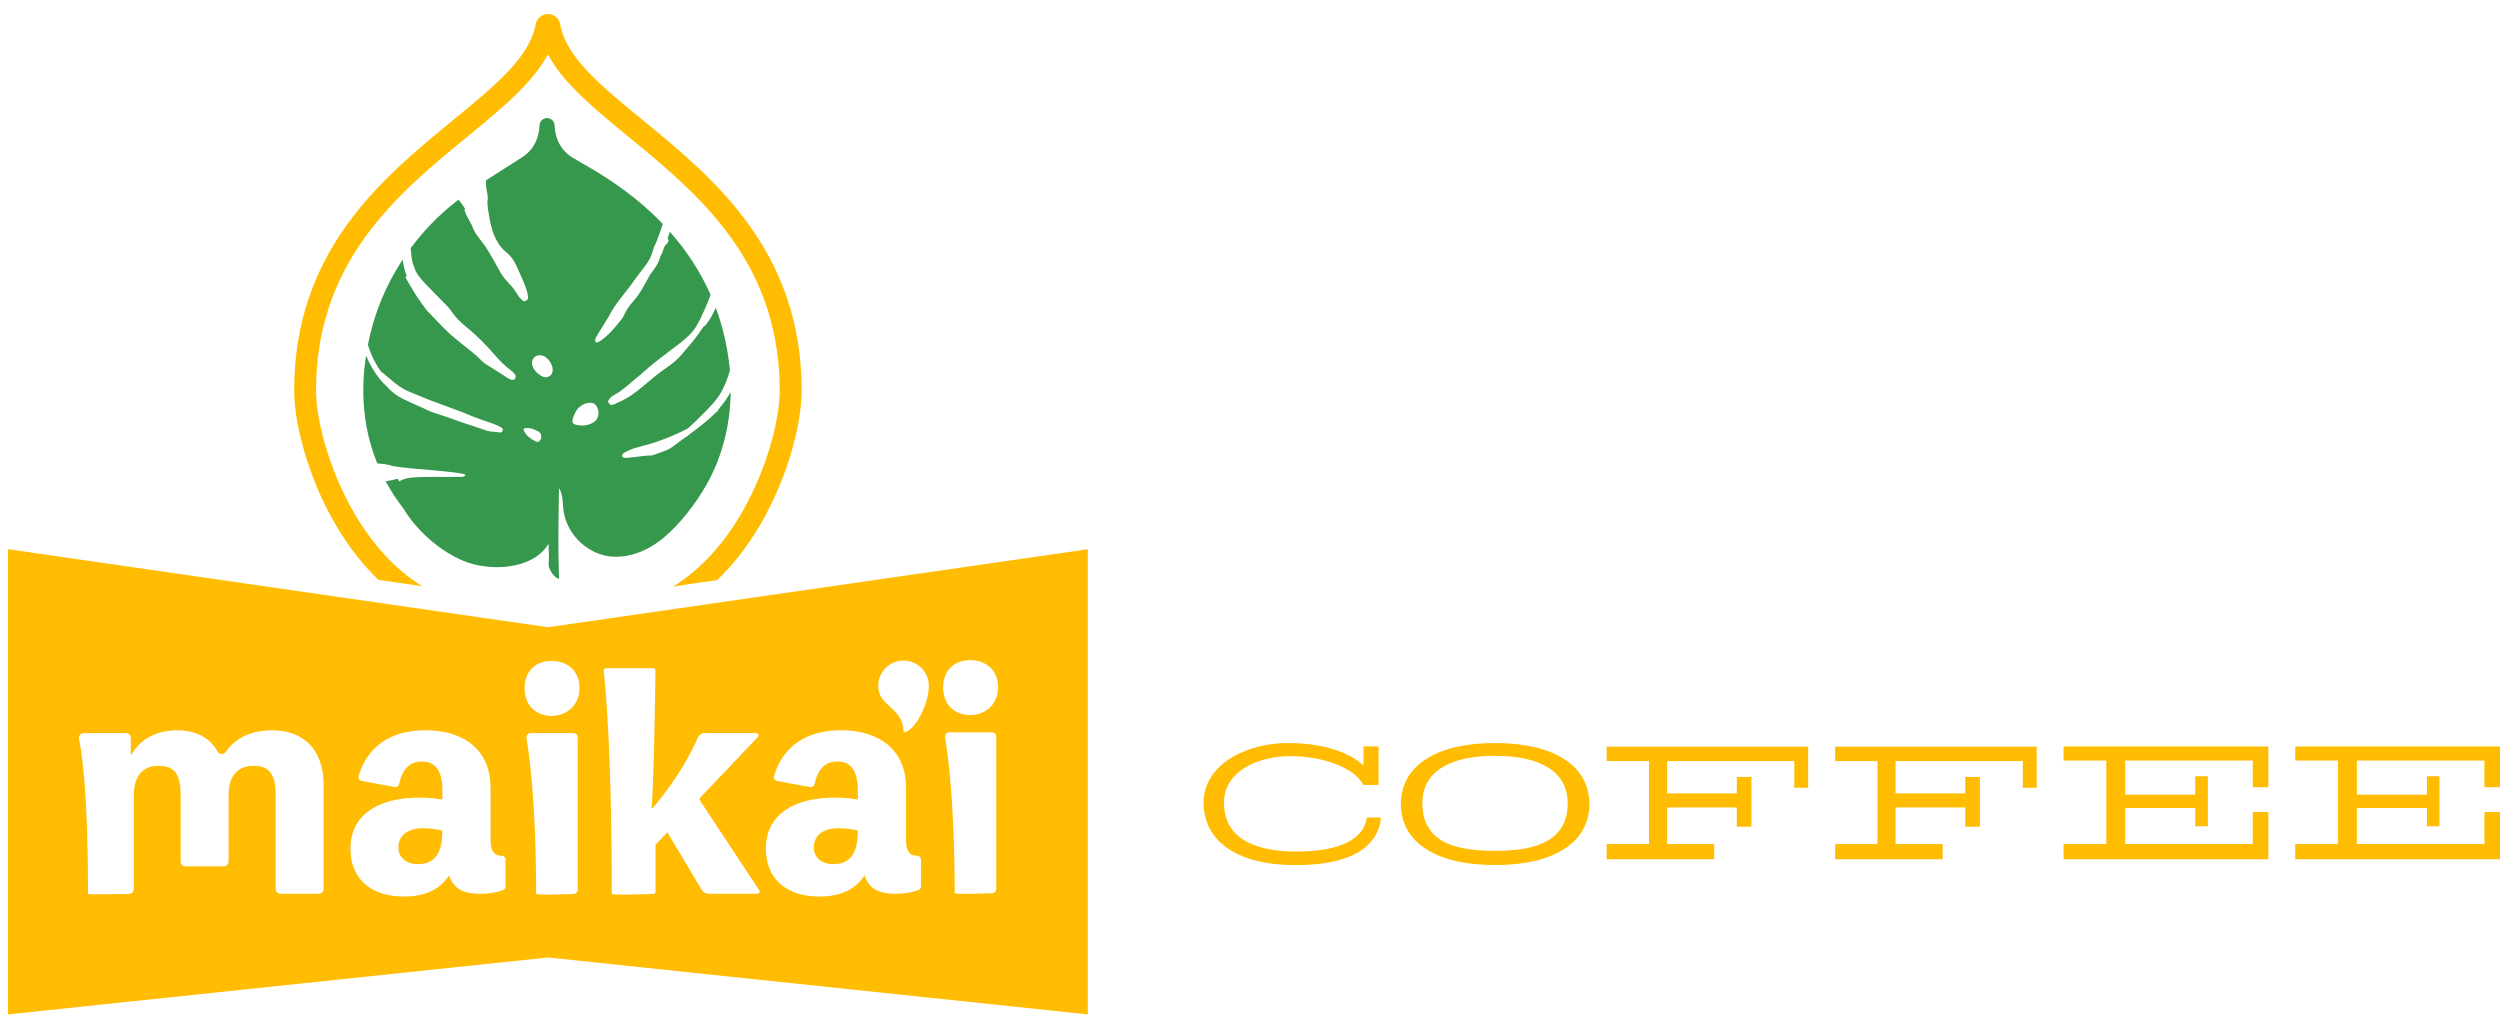
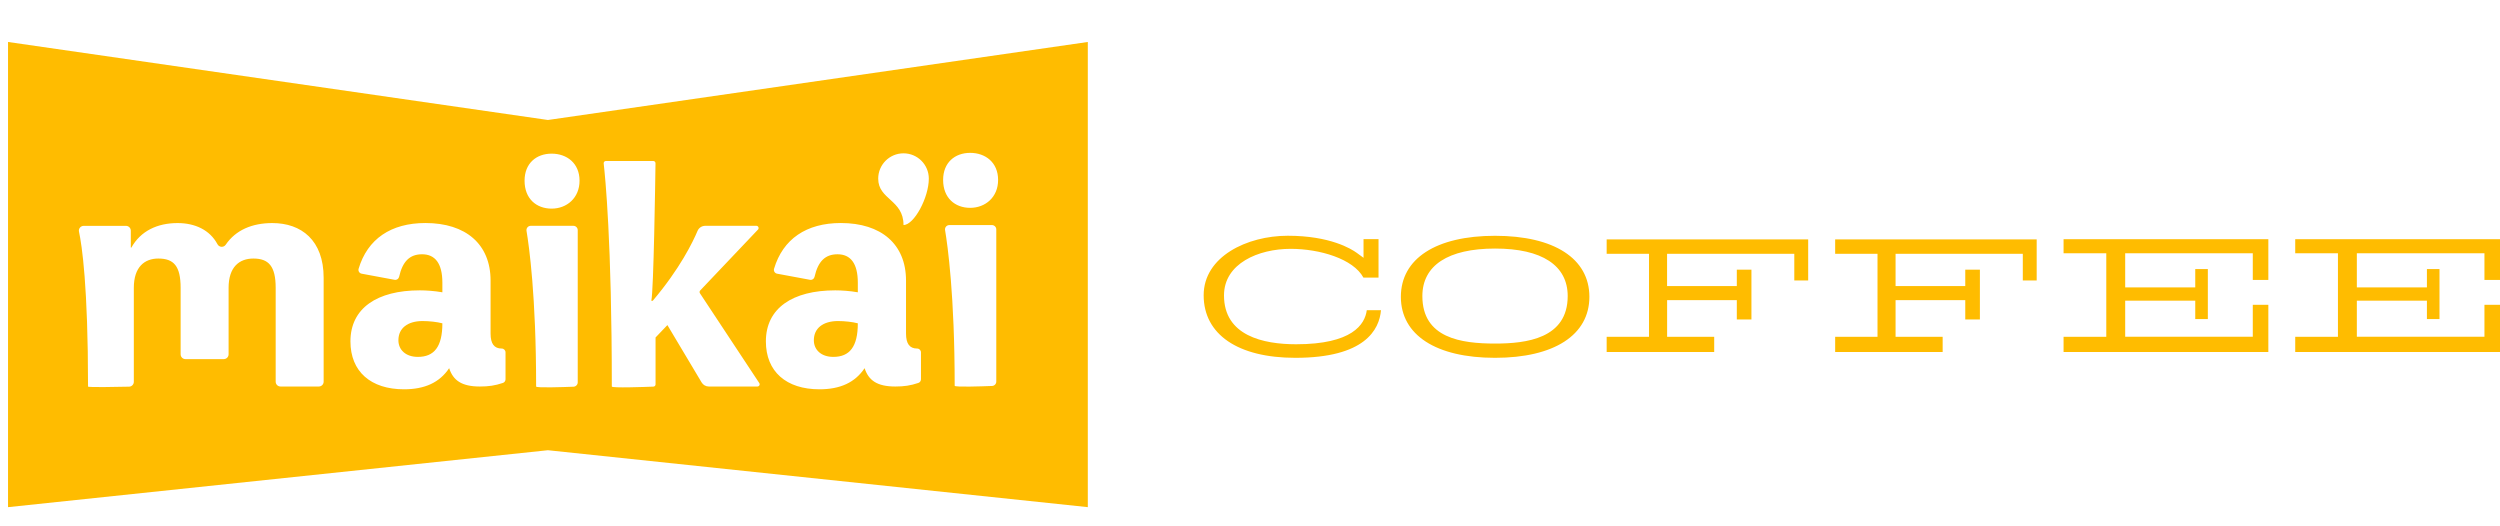
- <svg xmlns="http://www.w3.org/2000/svg" version="1.1" id="Layer_1" x="0px" y="0px" viewBox="0 0 538.4 219.05" style="enable-background:new 0 0 538.4 219.05;" xml:space="preserve">
+ <svg xmlns="http://www.w3.org/2000/svg" version="1.1" id="Layer_1" x="0px" y="0px" viewBox="0 0 538.4 113.19" style="enable-background:new 0 0 538.4 113.19;" xml:space="preserve">
  <style type="text/css">
	.st0{fill:#FFBC00;}
- 	.st1{fill:#36984D;}
</style>
  <g>
-     <path class="st0" d="M81.5,124.88l9.41,1.36c-5.99-3.71-10.37-8.97-13.4-13.71c-6.2-9.72-9.45-21.64-9.45-28.4   c0-12.43,3.48-23.28,10.65-33.17c6.31-8.71,14.59-15.5,21.91-21.5c7.36-6.03,14.01-11.49,17.37-17.75   c3.35,6.26,10.01,11.72,17.37,17.75c7.31,6,15.6,12.79,21.91,21.5c7.17,9.89,10.65,20.75,10.65,33.17c0,6.76-3.24,18.68-9.45,28.4   c-3.04,4.77-7.45,10.05-13.48,13.77l9.45-1.37c3.3-3.15,5.94-6.61,8.02-9.86c7-10.97,10.19-23.73,10.19-30.94   c0-30.21-19.01-45.8-34.29-58.32c-9.08-7.44-16.43-13.47-17.72-20.57c-0.23-1.29-1.33-2.23-2.64-2.23s-2.41,0.95-2.64,2.23   c-1.29,7.1-8.64,13.12-17.72,20.57C82.36,38.33,63.35,53.92,63.35,84.13c0,7.21,3.19,19.97,10.19,30.94   C75.6,118.3,78.23,121.74,81.5,124.88z" />
-     <path class="st0" d="M278.96,186.31c-12.37,0-19.74-5.04-19.74-13.47c0-8.33,9.34-12.82,18.12-12.82c9.11,0,13.68,2.83,14.86,3.69   l1.45,1.06v-4.02h3.23v8.29h-3.25c-2.2-4.06-9.42-6.2-15.68-6.2c-6.91,0-14.35,3.14-14.35,10.03c0,8.69,8.45,10.52,15.53,10.52   c12.06,0,14.82-4.25,15.22-7.34h3.06C297.05,180.26,293.93,186.31,278.96,186.31z M342.29,173.16c0-8.24-7.59-13.14-20.32-13.14   c-12.7,0-20.28,4.91-20.28,13.14c0,8.24,7.58,13.14,20.28,13.14C334.69,186.31,342.29,181.4,342.29,173.16z M337.62,173   c0,9.17-8.93,10.23-15.65,10.23c-7.28,0-15.65-1.17-15.65-10.23c0-6.6,5.55-10.23,15.65-10.23   C332.07,162.77,337.62,166.4,337.62,173z M369.17,185.05v-3.27h-10.14v-7.89h15.01v4.16h3.15v-10.73h-3.15v3.54h-15.02v-6.95h27.4   v5.74h2.99v-8.85h-43.4v3.11h9.12v17.87h-9.12v3.27H369.17z M418.37,185.05v-3.27h-10.14v-7.89h15.01v4.16h3.15v-10.73h-3.15v3.54   h-15.01v-6.95h27.4v5.74h2.99v-8.85h-43.4v3.11h9.12v17.87h-9.12v3.27H418.37z M488.51,185.05v-10.17h-3.35v6.88h-27.48v-7.77   h15.09v3.96h2.71v-10.77h-2.71v3.96h-15.09v-7.35h27.48v5.74h3.35v-8.77h-44.1v3.03h9.2v17.99h-9.2v3.27L488.51,185.05   L488.51,185.05z M538.4,185.05v-10.17h-3.35v6.88h-27.48v-7.77h15.09v3.96h2.71v-10.77h-2.71v3.96h-15.09v-7.35h27.48v5.74h3.35   v-8.77h-44.1v3.03h9.2v17.99h-9.2v3.27L538.4,185.05L538.4,185.05z" />
+     <path class="st0" d="M278.96,77.06c-12.37,0-19.74-5.04-19.74-13.47c0-8.33,9.34-12.82,18.12-12.82c9.11,0,13.68,2.83,14.86,3.69   l1.45,1.06V51.5h3.23v8.29h-3.25c-2.2-4.06-9.42-6.2-15.68-6.2c-6.91,0-14.35,3.14-14.35,10.03c0,8.69,8.45,10.52,15.53,10.52   c12.06,0,14.82-4.25,15.22-7.34h3.06C297.05,71.01,293.93,77.06,278.96,77.06z M342.29,63.92c0-8.24-7.59-13.14-20.32-13.14   c-12.7,0-20.28,4.91-20.28,13.14s7.58,13.14,20.28,13.14C334.69,77.06,342.29,72.15,342.29,63.92z M337.62,63.76   c0,9.17-8.93,10.23-15.65,10.23c-7.28,0-15.65-1.17-15.65-10.23c0-6.6,5.55-10.23,15.65-10.23   C332.07,53.52,337.62,57.16,337.62,63.76z M369.17,75.8v-3.27h-10.14v-7.89h15.01v4.16h3.15V58.07h-3.15v3.54h-15.02v-6.95h27.4   v5.74h2.99v-8.85h-43.4v3.11h9.12v17.87h-9.12v3.27H369.17z M418.37,75.8v-3.27h-10.14v-7.89h15.01v4.16h3.15V58.07h-3.15v3.54   h-15.01v-6.95h27.4v5.74h2.99v-8.85h-43.4v3.11h9.12v17.87h-9.12v3.27H418.37z M488.51,75.8V65.64h-3.35v6.88h-27.48v-7.77h15.09   v3.96h2.71V57.94h-2.71v3.96h-15.09v-7.35h27.48v5.74h3.35v-8.77h-44.1v3.03h9.2v17.99h-9.2v3.27L488.51,75.8L488.51,75.8z    M538.4,75.8V65.64h-3.35v6.88h-27.48v-7.77h15.09v3.96h2.71V57.94h-2.71v3.96h-15.09v-7.35h27.48v5.74h3.35v-8.77h-44.1v3.03h9.2   v17.99h-9.2v3.27L538.4,75.8L538.4,75.8z" />
    <g>
-       <path class="st0" d="M175.27,182.52c0,2.06,1.58,3.58,4.19,3.58c3.52,0,5.28-2.19,5.28-7.23c-1.15-0.3-2.79-0.49-4.31-0.49    C177.27,178.4,175.27,179.91,175.27,182.52z" />
-       <path class="st0" d="M85.8,182.52c0,2.06,1.58,3.58,4.19,3.58c3.52,0,5.28-2.19,5.28-7.23c-1.15-0.3-2.79-0.49-4.31-0.49    C87.8,178.4,85.8,179.91,85.8,182.52z" />
-       <path class="st0" d="M118,135.08L1.73,118.28v100.18L118,206.2l116.27,12.26V118.28L118,135.08z M69.7,191.44    c0,0.57-0.46,1.04-1.04,1.04h-8.25c-0.57,0-1.04-0.46-1.04-1.04v-20.21c0-4.68-1.52-6.31-4.8-6.31c-3.04,0-5.34,1.82-5.34,6.31    v14.31c0,0.57-0.46,1.04-1.04,1.04h-8.25c-0.57,0-1.04-0.46-1.04-1.04v-14.31c0-4.68-1.46-6.31-4.8-6.31    c-2.98,0-5.28,1.82-5.28,6.31v20.24c0,0.56-0.45,1.03-1.01,1.04c-2.52,0.06-8.85,0.18-8.85-0.02c0-21.7-1.32-30.44-1.95-33.36    c-0.14-0.65,0.36-1.25,1.02-1.25h9.1c0.57,0,1.04,0.46,1.04,1.04v3.64h0.12c2-3.58,5.59-5.28,9.96-5.28    c3.72,0,6.93,1.46,8.58,4.55c0.37,0.7,1.34,0.76,1.78,0.11c2.16-3.17,5.7-4.66,10.04-4.66c6.25,0,11.05,3.7,11.05,11.78V191.44z     M108.87,190.92c0,0.36-0.23,0.68-0.57,0.79c-1.68,0.57-3.09,0.77-4.95,0.77c-3.95,0-5.77-1.34-6.62-3.95    c-2.06,3.1-5.28,4.55-9.72,4.55c-7.17,0-11.54-3.83-11.54-10.32c0-7.17,5.77-10.99,14.94-10.99c1.34,0,3.16,0.12,4.86,0.42v-2.06    c0-4.19-1.58-6.13-4.37-6.13c-2.65,0-4.2,1.52-4.95,4.86c-0.1,0.44-0.52,0.72-0.97,0.64l-7.1-1.32c-0.49-0.09-0.79-0.59-0.65-1.06    c1.91-6.41,6.96-9.85,14.39-9.85c8.68,0,14.03,4.55,14.03,12.39v11.42c0,2.19,0.79,3.22,2.37,3.22h0.02    c0.46,0,0.83,0.37,0.83,0.83V190.92z M124.42,191.58c0,0.5-0.4,0.92-0.9,0.94c-2.27,0.09-8.06,0.29-8.06-0.04    c0-19.51-1.52-30.25-2.07-33.52c-0.1-0.57,0.34-1.09,0.92-1.09h9.17c0.52,0,0.94,0.42,0.94,0.94V191.58z M118.8,154.17    c-3.28,0-5.83-2.13-5.83-6.01c0-3.76,2.55-5.83,5.83-5.83s6.01,2.06,6.01,5.83C124.81,151.86,122.08,154.17,118.8,154.17z     M163.11,192.48h-10.46c-0.64,0-1.23-0.34-1.55-0.88l-7.37-12.35l-2.55,2.67v10.1c0,0.26-0.2,0.47-0.46,0.48    c-1.89,0.08-8.96,0.34-8.96-0.02c0-31.21-1.43-45.25-1.75-48.04c-0.03-0.29,0.19-0.53,0.48-0.53h10.2c0.27,0,0.48,0.22,0.48,0.48    c-0.05,3.7-0.4,27.39-0.9,29.63h0.3c5.88-6.93,8.67-12.72,9.65-15.05c0.28-0.67,0.94-1.1,1.67-1.1h11c0.42,0,0.64,0.51,0.35,0.81    l-12.45,13.12c-0.15,0.16-0.18,0.41-0.05,0.6l12.78,19.34C163.73,192.06,163.5,192.48,163.11,192.48z M198.34,190.92    c0,0.36-0.23,0.68-0.57,0.79c-1.68,0.57-3.09,0.77-4.95,0.77c-3.95,0-5.77-1.34-6.62-3.95c-2.06,3.1-5.28,4.55-9.72,4.55    c-7.17,0-11.54-3.83-11.54-10.32c0-7.17,5.77-10.99,14.94-10.99c1.34,0,3.16,0.12,4.86,0.42v-2.06c0-4.19-1.58-6.13-4.37-6.13    c-2.65,0-4.2,1.52-4.95,4.86c-0.1,0.44-0.52,0.72-0.97,0.64l-7.1-1.32c-0.49-0.09-0.79-0.59-0.65-1.06    c1.91-6.41,6.96-9.85,14.39-9.85c8.68,0,14.03,4.55,14.03,12.39v11.42c0,2.19,0.79,3.22,2.37,3.22h0.02    c0.46,0,0.83,0.37,0.83,0.83L198.34,190.92L198.34,190.92z M194.58,157.7c0-5.45-5.45-5.45-5.45-9.99c0-3.01,2.44-5.45,5.45-5.45    s5.45,2.44,5.45,5.45C200.03,151.8,196.85,157.7,194.58,157.7z M214.56,191.42c0,0.5-0.4,0.92-0.9,0.94    c-2.27,0.09-8.06,0.29-8.06-0.04c0-19.51-1.52-30.25-2.07-33.52c-0.1-0.57,0.34-1.09,0.92-1.09h9.17c0.52,0,0.94,0.42,0.94,0.94    V191.42z M208.94,154c-3.28,0-5.83-2.13-5.83-6.01c0-3.76,2.55-5.83,5.83-5.83s6.01,2.06,6.01,5.83    C214.96,151.69,212.22,154,208.94,154z" />
+       <path class="st0" d="M175.27,73.28c0,2.06,1.58,3.58,4.19,3.58c3.52,0,5.28-2.19,5.28-7.23c-1.15-0.3-2.79-0.49-4.31-0.49    C177.27,69.16,175.27,70.67,175.27,73.28z" />
+       <path class="st0" d="M85.8,73.28c0,2.06,1.58,3.58,4.19,3.58c3.52,0,5.28-2.19,5.28-7.23c-1.15-0.3-2.79-0.49-4.31-0.49    C87.8,69.16,85.8,70.67,85.8,73.28z" />
+       <path class="st0" d="M118,25.84L1.73,9.04v100.18L118,96.96l116.27,12.26V9.04L118,25.84z M69.7,82.2c0,0.57-0.46,1.04-1.04,1.04    h-8.25c-0.57,0-1.04-0.46-1.04-1.04V61.99c0-4.68-1.52-6.31-4.8-6.31c-3.04,0-5.34,1.82-5.34,6.31V76.3    c0,0.57-0.46,1.04-1.04,1.04h-8.25c-0.57,0-1.04-0.46-1.04-1.04V61.99c0-4.68-1.46-6.31-4.8-6.31c-2.98,0-5.28,1.82-5.28,6.31    v20.24c0,0.56-0.45,1.03-1.01,1.04c-2.52,0.06-8.85,0.18-8.85-0.02c0-21.7-1.32-30.44-1.95-33.36c-0.14-0.65,0.36-1.25,1.02-1.25    h9.1c0.57,0,1.04,0.46,1.04,1.04v3.64h0.12c2-3.58,5.59-5.28,9.96-5.28c3.72,0,6.93,1.46,8.58,4.55c0.37,0.7,1.34,0.76,1.78,0.11    c2.16-3.17,5.7-4.66,10.04-4.66c6.25,0,11.05,3.7,11.05,11.78V82.2z M108.87,81.68c0,0.36-0.23,0.68-0.57,0.79    c-1.68,0.57-3.09,0.77-4.95,0.77c-3.95,0-5.77-1.34-6.62-3.95c-2.06,3.1-5.28,4.55-9.72,4.55c-7.17,0-11.54-3.83-11.54-10.32    c0-7.17,5.77-10.99,14.94-10.99c1.34,0,3.16,0.12,4.86,0.42v-2.06c0-4.19-1.58-6.13-4.37-6.13c-2.65,0-4.2,1.52-4.95,4.86    c-0.1,0.44-0.52,0.72-0.97,0.64l-7.1-1.32c-0.49-0.09-0.79-0.59-0.65-1.06c1.91-6.41,6.96-9.85,14.39-9.85    c8.68,0,14.03,4.55,14.03,12.39v11.42c0,2.19,0.79,3.22,2.37,3.22h0.02c0.46,0,0.83,0.37,0.83,0.83V81.68z M124.42,82.34    c0,0.5-0.4,0.92-0.9,0.94c-2.27,0.09-8.06,0.29-8.06-0.04c0-19.51-1.52-30.25-2.07-33.52c-0.1-0.57,0.34-1.09,0.92-1.09h9.17    c0.52,0,0.94,0.42,0.94,0.94V82.34z M118.8,44.93c-3.28,0-5.83-2.13-5.83-6.01c0-3.76,2.55-5.83,5.83-5.83s6.01,2.06,6.01,5.83    C124.81,42.62,122.08,44.93,118.8,44.93z M163.11,83.24h-10.46c-0.64,0-1.23-0.34-1.55-0.88l-7.37-12.35l-2.55,2.67v10.1    c0,0.26-0.2,0.47-0.46,0.48c-1.89,0.08-8.96,0.34-8.96-0.02c0-31.21-1.43-45.25-1.75-48.04c-0.03-0.29,0.19-0.53,0.48-0.53h10.2    c0.27,0,0.48,0.22,0.48,0.48c-0.05,3.7-0.4,27.39-0.9,29.63h0.3c5.88-6.93,8.67-12.72,9.65-15.05c0.28-0.67,0.94-1.1,1.67-1.1h11    c0.42,0,0.64,0.51,0.35,0.81l-12.45,13.12c-0.15,0.16-0.18,0.41-0.05,0.6l12.78,19.34C163.73,82.82,163.5,83.24,163.11,83.24z     M198.34,81.68c0,0.36-0.23,0.68-0.57,0.79c-1.68,0.57-3.09,0.77-4.95,0.77c-3.95,0-5.77-1.34-6.62-3.95    c-2.06,3.1-5.28,4.55-9.72,4.55c-7.17,0-11.54-3.83-11.54-10.32c0-7.17,5.77-10.99,14.94-10.99c1.34,0,3.16,0.12,4.86,0.42v-2.06    c0-4.19-1.58-6.13-4.37-6.13c-2.65,0-4.2,1.52-4.95,4.86c-0.1,0.44-0.52,0.72-0.97,0.64l-7.1-1.32c-0.49-0.09-0.79-0.59-0.65-1.06    c1.91-6.41,6.96-9.85,14.39-9.85c8.68,0,14.03,4.55,14.03,12.39v11.42c0,2.19,0.79,3.22,2.37,3.22h0.02    c0.46,0,0.83,0.37,0.83,0.83L198.34,81.68L198.34,81.68z M194.58,48.46c0-5.45-5.45-5.45-5.45-9.99c0-3.01,2.44-5.45,5.45-5.45    s5.45,2.44,5.45,5.45C200.03,42.56,196.85,48.46,194.58,48.46z M214.56,82.18c0,0.5-0.4,0.92-0.9,0.94    c-2.27,0.09-8.06,0.29-8.06-0.04c0-19.51-1.52-30.25-2.07-33.52c-0.1-0.57,0.34-1.09,0.92-1.09h9.17c0.52,0,0.94,0.42,0.94,0.94    V82.18z M208.94,44.76c-3.28,0-5.83-2.13-5.83-6.01c0-3.76,2.55-5.83,5.83-5.83s6.01,2.06,6.01,5.83    C214.96,42.45,212.22,44.76,208.94,44.76z" />
    </g>
-     <path class="st1" d="M154.87,88.01c-0.07,0.08-0.14,0.14-0.22,0.17c-0.02,0.2-0.03,0.4-0.06,0.6c-0.04-0.07-0.07-0.15-0.12-0.22   c-0.2,0.19-0.37,0.32-0.52,0.48c-1.33,1.35-2.82,2.5-4.32,3.64c-0.37,0.28-0.74,0.55-1.11,0.83c-0.16,0.14-0.31,0.28-0.47,0.42   c-0.09,0.08-0.19,0.12-0.29,0.14c-0.48,0.35-0.96,0.69-1.44,1.04c-0.91,0.65-1.73,1.44-2.79,1.86c-1.04,0.41-2.1,0.75-3.16,1.12   c-1.83,0-3.63,0.41-5.45,0.51c-0.39,0.02-0.77-0.02-1-0.39c0.07-0.5,0.45-0.69,0.81-0.88c0.99-0.53,2.06-0.89,3.14-1.15   c2.45-0.59,4.81-1.42,7.12-2.41c1.09-0.47,2.16-0.97,3.2-1.53c1.21-1.1,2.39-2.24,3.53-3.41c1.36-1.4,2.74-2.8,3.68-4.52   c0.78-1.43,1.33-2.94,1.79-4.5c-0.01-0.16-0.02-0.32-0.04-0.48c-0.46-4.57-1.47-8.93-3-13.07c-0.59,1.38-1.31,2.72-2.26,3.82   c-0.11,0.13-0.23,0.2-0.36,0.24c-0.61,0.89-1.22,1.77-1.87,2.63c-0.84,1.11-1.82,2.12-2.69,3.2c-0.78,0.97-1.68,1.79-2.68,2.51   c-1.11,0.8-2.25,1.56-3.3,2.43c-1.84,1.51-3.59,3.13-5.6,4.4c-0.99,0.62-2.07,1.11-3.14,1.58c-0.68,0.3-0.89,0.17-1.31-0.54   c0.21-0.7,0.72-1.15,1.33-1.47c1.7-0.87,3.04-2.22,4.5-3.4c1.41-1.13,2.71-2.38,4.12-3.51c1.88-1.5,3.83-2.9,5.72-4.39   c1.27-1,2.49-2.07,3.33-3.47c0.29-0.49,0.57-0.99,0.84-1.5c0.81-1.77,1.65-3.51,2.25-5.32c-2.15-4.86-5.07-9.39-8.76-13.56   c-0.04,0.11-0.07,0.22-0.11,0.33c-0.13,0.35-0.26,0.69-0.39,1.04c0.24,0.35,0.27,0.82-0.13,1.19c-0.25,0.23-0.45,0.5-0.62,0.78   c-0.15,0.4-0.29,0.8-0.41,1.2c-0.06,0.18-0.15,0.31-0.26,0.42c-0.21,0.65-0.41,1.31-0.72,1.9c-0.46,0.84-1.03,1.61-1.62,2.36   c-0.4,0.74-0.81,1.48-1.22,2.22c-0.71,1.26-1.47,2.49-2.45,3.58c-0.82,0.91-1.52,1.93-2.02,3.07c-0.18,0.42-0.5,0.78-0.78,1.15   c-0.37,0.48-0.75,0.94-1.14,1.39c-0.92,1.09-1.95,2.07-3.12,2.89c-0.16,0.11-0.32,0.21-0.5,0.28c-0.39,0.15-0.67-0.07-0.6-0.48   c0.05-0.29,0.16-0.58,0.31-0.83c0.72-1.19,1.45-2.38,2.19-3.56c0.12-0.19,0.24-0.39,0.37-0.58c1.46-2.97,3.82-5.34,5.68-8.07   c1.05-1.55,2.4-2.9,3.27-4.58c0.36-0.7,0.52-1.47,0.78-2.22c0.13-0.36,0.29-0.7,0.47-1.02c0.51-1.38,1.07-2.74,1.48-4.15   c-6.65-6.94-13.8-11.03-17.66-13.24c-0.84-0.48-1.5-0.86-1.94-1.14c-3.37-2.18-3.67-5.76-3.69-6.8c-0.01-0.89-0.74-1.61-1.63-1.61   s-1.62,0.72-1.63,1.61c-0.01,1.04-0.32,4.62-3.69,6.8c-2.64,1.71-5.26,3.33-7.82,5c-0.07,0.82,0.02,1.66,0.23,2.63   c0.01-0.01,0.03-0.02,0.04-0.03c0,0.08,0,0.16,0,0.23c0.12,0.63,0.15,1.25,0.02,1.8c0.05,0.97,0.16,1.93,0.34,2.88   c0.27,1.47,0.53,2.95,1.13,4.34c0.59,1.37,1.34,2.61,2.53,3.56c0.93,0.74,1.64,1.69,2.14,2.77c0.56,1.21,1.14,2.42,1.65,3.66   c0.43,1.06,0.85,2.13,0.97,3.28c0.04,0.4-0.14,0.6-0.43,0.8c-0.27,0.18-0.54,0.16-0.75-0.04c-0.33-0.32-0.69-0.64-0.92-1.02   c-0.55-0.91-1.14-1.78-1.9-2.55c-0.78-0.8-1.5-1.66-2.05-2.66c-0.76-1.39-1.52-2.78-2.33-4.14c-0.53-0.89-1.12-1.75-1.77-2.56   c-0.74-0.92-1.44-1.85-1.83-2.99c-0.13-0.38-0.37-0.73-0.56-1.09c-0.33-0.66-0.71-1.29-0.97-1.98c-0.08-0.21-0.15-0.43-0.21-0.64   c0.06-0.05,0.11-0.09,0.17-0.13c-0.45-0.7-0.91-1.38-1.46-1.95c-2.09,1.62-4.11,3.38-6.01,5.38c-1.54,1.63-2.96,3.32-4.26,5.06   c0.11,1.24,0.24,2.47,0.54,3.65c0.03-0.05,0.06-0.1,0.09-0.14c0.12,0.76,0.42,1.47,0.88,2.15c0.52,0.76,1.14,1.47,1.78,2.14   c1.44,1.5,2.92,2.96,4.37,4.45c0.32,0.33,0.64,0.68,0.9,1.06c0.99,1.46,2.23,2.71,3.59,3.8c2.27,1.83,4.27,3.93,6.17,6.12   c0.94,1.08,1.92,2.08,3.08,2.93c0.37,0.27,0.7,0.61,1.02,0.95c0.23,0.25,0.25,0.67,0.1,0.92c-0.16,0.27-0.49,0.42-0.86,0.3   c-0.33-0.11-0.65-0.29-0.94-0.48c-1.22-0.78-2.42-1.59-3.66-2.34c-0.63-0.38-1.29-0.73-1.79-1.28c-1.29-1.39-2.85-2.46-4.3-3.67   c-1.01-0.84-2.07-1.63-3-2.54c-1.55-1.51-3.01-3.1-4.51-4.65c-0.08-0.08-0.14-0.17-0.21-0.25c-0.78-1.12-1.61-2.21-2.33-3.37   c-0.7-1.13-1.37-2.28-2.03-3.44c0.08-0.14,0.16-0.27,0.25-0.41c-0.46-1.09-0.71-2.25-0.87-3.43c-3.69,5.59-6.19,11.72-7.48,18.33   c0.39,1.27,0.9,2.5,1.52,3.67c0.42,0.8,0.9,1.58,1.44,2.32c-0.01-0.05-0.01-0.11-0.02-0.16c0.96,0.81,1.89,1.61,2.84,2.38   c1.13,0.92,2.37,1.64,3.74,2.15c1.22,0.46,2.41,1.02,3.63,1.49c2.37,0.9,4.75,1.76,7.13,2.64c0.26,0.09,0.51,0.2,0.76,0.31   c1.99,0.91,4.09,1.52,6.13,2.28c0.48,0.18,0.95,0.4,1.42,0.64c0.41,0.21,0.54,0.46,0.44,0.77c-0.11,0.35-0.42,0.45-0.72,0.39   c-0.96-0.19-1.94-0.1-2.89-0.44c-1.66-0.61-3.36-1.11-5.04-1.68c-1.21-0.41-2.41-0.87-3.62-1.29c-1-0.35-2.03-0.63-3.02-1   c-0.61-0.22-1.19-0.54-1.79-0.81c-1.44-0.65-2.9-1.26-4.32-1.96c-1.32-0.65-2.52-1.51-3.47-2.63c-0.58-0.51-1.11-1.08-1.59-1.68   c-1.24-1.53-2.22-3.25-2.97-5.07c-0.13,0.9-0.25,1.8-0.35,2.71c-0.82,8.24,0.55,15.06,2.77,20.52c0.52,0.03,1.05,0.08,1.56,0.15   c0.6,0.09,1.22,0.22,1.8,0.43c1.34,0.23,2.68,0.36,4.03,0.49c1.57,0.16,3.15,0.26,4.73,0.41c1.41,0.13,2.82,0.28,4.23,0.44   c0.76,0.09,1.51,0.22,2.26,0.35c0.12,0.02,0.22,0.13,0.41,0.26c-0.2,0.15-0.32,0.29-0.48,0.34c-0.18,0.05-0.38,0.01-0.57,0.02   c-3.5,0.1-7-0.12-10.5,0.15c-0.83,0.06-1.6,0.27-2.36,0.62c-0.13,0.06-0.25,0.13-0.37,0.21c-0.12-0.19-0.23-0.39-0.34-0.59   c-0.84,0.27-1.72,0.42-2.6,0.57c1.2,2.23,2.51,4.18,3.81,5.82c2.78,4.72,7.9,9.25,12.97,11.33c5.46,2.25,14.58,2.06,18.19-3.49   c0.03-0.04,0.11-0.05,0.17-0.07c-0.02,0.37-0.06,0.69-0.05,1.01c0.02,0.54,0.09,1.09,0.09,1.63c0,0.57-0.09,1.14-0.08,1.71   c0.02,1.64,2.25,3.63,2.24,2.89c-0.01-1.61-0.1-3.22-0.12-4.83c-0.04-4.84,0.02-9.67,0.11-14.51c0.88,1.32,0.77,3.04,0.95,4.61   c0.56,4.95,4.72,9.27,9.65,10.02c4.26,0.65,8.6-1.18,11.91-3.94c3.6-3,6.92-7.34,9.23-11.4c3.48-6.13,5.16-13.03,5.24-20.01   C156.65,85.7,155.81,86.88,154.87,88.01z M116.41,94.7c-0.21,0.39-0.58,0.59-0.96,0.4c-1.16-0.58-2.23-1.28-2.71-2.58   c-0.02-0.04,0.01-0.1,0.02-0.2c0.54-0.2,1.12-0.17,1.66-0.04c0.52,0.13,1.02,0.37,1.5,0.63C116.58,93.27,116.72,94.13,116.41,94.7z    M118.26,81.06c-0.67,0.39-1.23,0.16-1.8-0.18c-0.78-0.47-1.4-1.08-1.74-1.95c-0.28-0.7-0.22-1.33,0.32-1.92   c0.51-0.56,1.13-0.58,1.77-0.43c1.01,0.22,2.22,1.81,2.21,2.96C119.05,80.1,118.93,80.67,118.26,81.06z M127.71,91.02   c-1.1,0.64-2.3,0.76-3.53,0.49c-0.87-0.19-1.04-0.55-0.79-1.4c0.27-0.91,0.62-1.74,1.36-2.4c0.5-0.45,1.06-0.77,1.69-0.89   c1.32-0.26,2.01,0.09,2.42,1.61c0.05,0.17,0.03,0.36,0.03,0.51C128.88,89.88,128.47,90.58,127.71,91.02z" />
  </g>
</svg>
